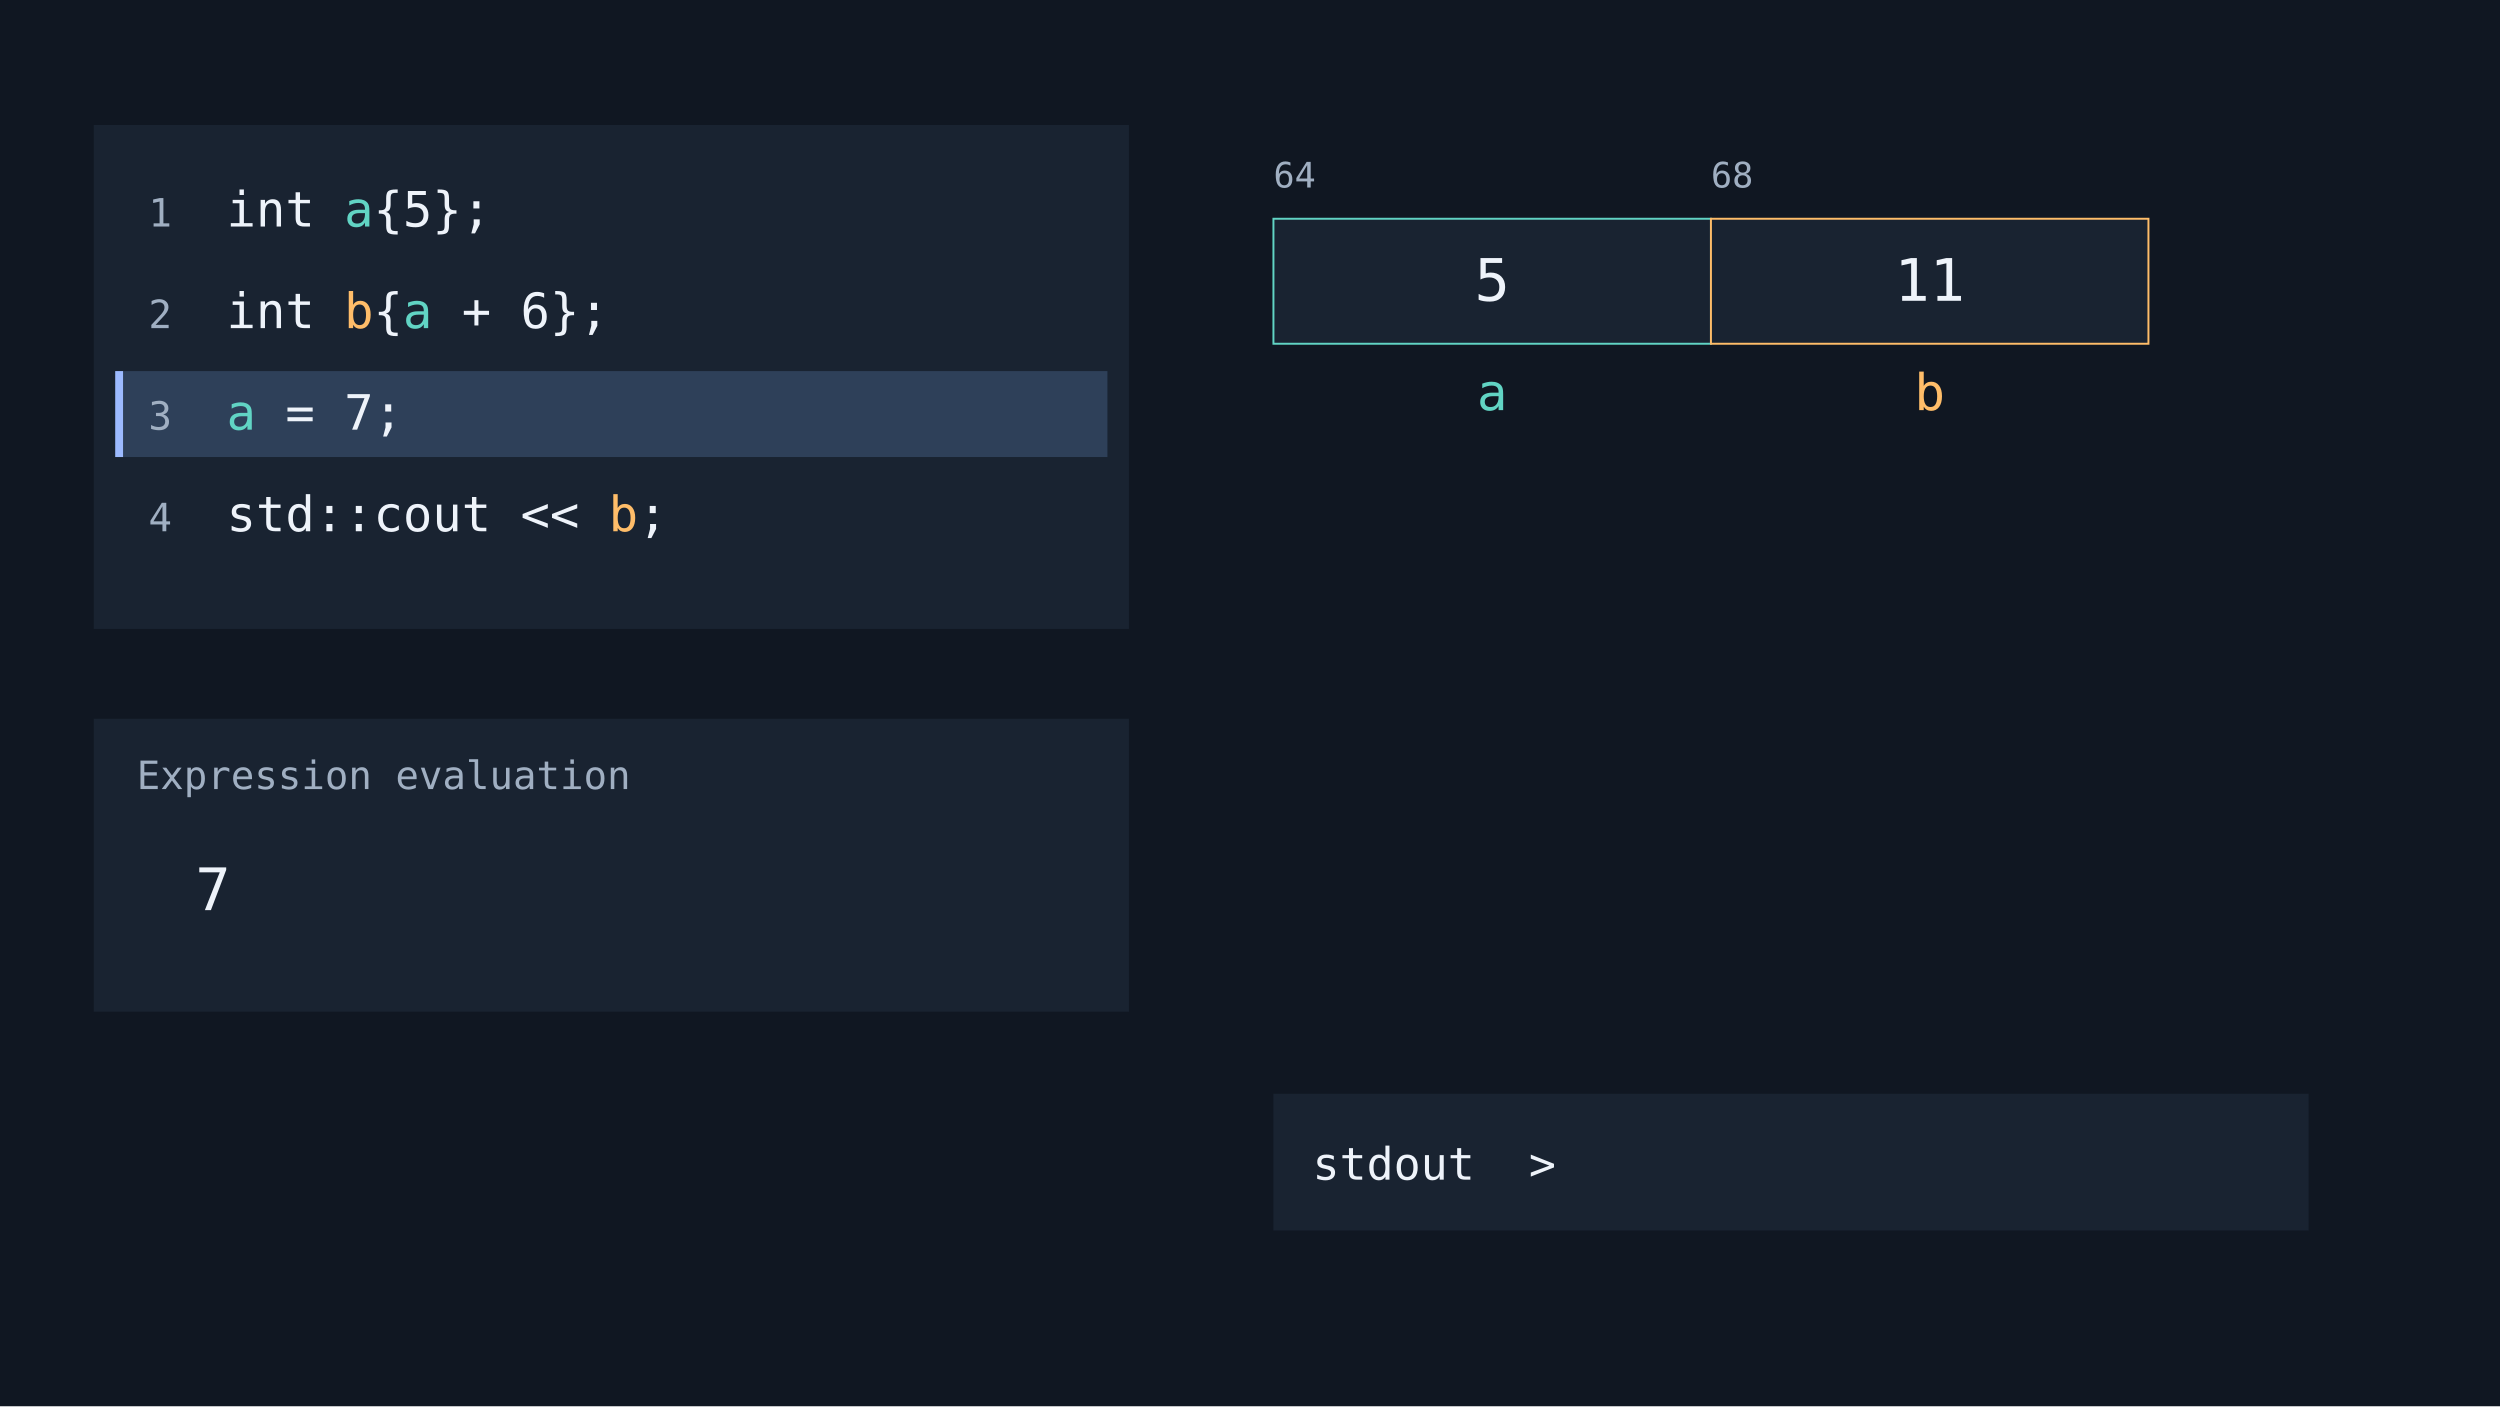
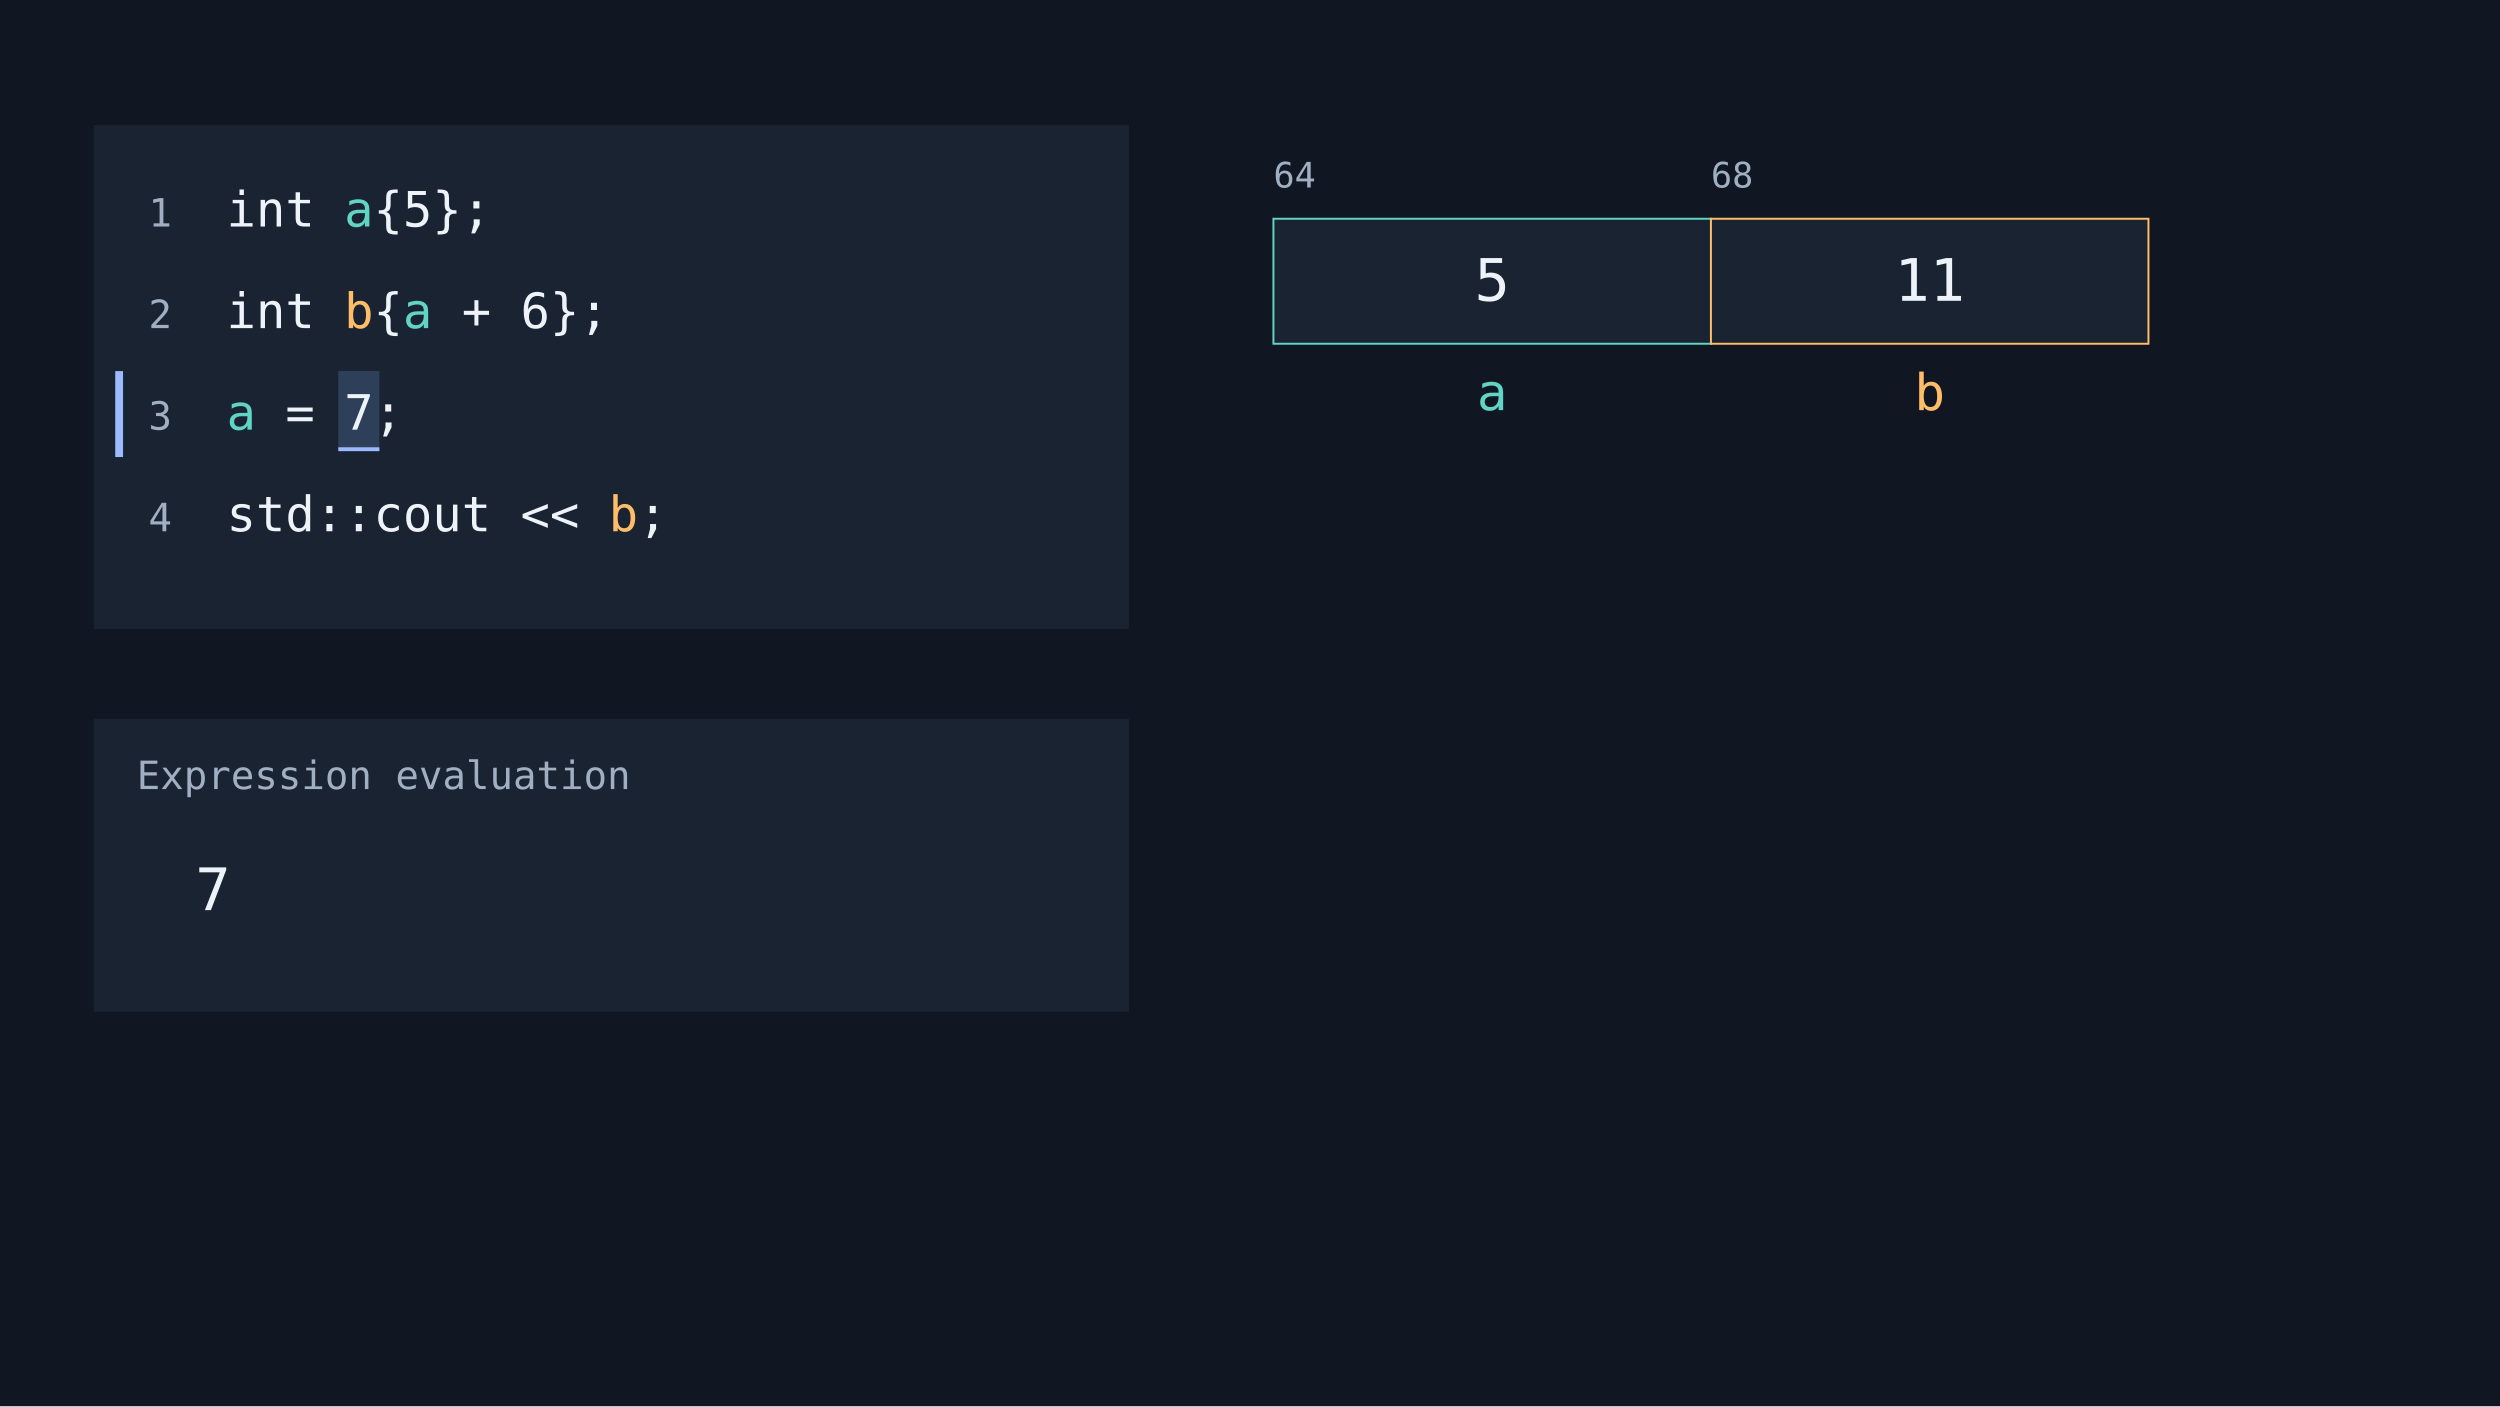
<svg xmlns="http://www.w3.org/2000/svg" viewBox="0 0 1280 720" width="1280" height="720" role="img">
  <rect x="0" y="0" width="1280" height="720" fill="#101722" stroke="none" stroke-width="1" />
  <rect x="48" y="64" width="530" height="258" fill="#192331" stroke="none" stroke-width="1" />
  <rect x="48" y="368" width="530" height="150" fill="#192331" stroke="none" stroke-width="1" />
  <text x="70" y="404" font-family="DejaVu Sans Mono,monospace" font-size="20" fill="#a0afc2" xml:space="preserve">Expression evaluation</text>
  <text x="100" y="466" font-family="DejaVu Sans Mono,monospace" font-size="30" fill="#eef3fa" xml:space="preserve">7</text>
  <text x="76" y="116" font-family="DejaVu Sans Mono,monospace" font-size="20" fill="#a0afc2" xml:space="preserve">1</text>
  <text x="116" y="116" font-family="DejaVu Sans Mono,monospace" font-size="25" fill="#eef3fa" xml:space="preserve" />
  <text x="116.0" y="116" font-family="DejaVu Sans Mono,monospace" font-size="25" fill="#eef3fa" xml:space="preserve">int</text>
  <text x="161.15" y="116" font-family="DejaVu Sans Mono,monospace" font-size="25" fill="#eef3fa" xml:space="preserve"> </text>
  <text x="176.2" y="116" font-family="DejaVu Sans Mono,monospace" font-size="25" fill="#61d4c4" xml:space="preserve">a</text>
  <text x="191.25" y="116" font-family="DejaVu Sans Mono,monospace" font-size="25" fill="#eef3fa" xml:space="preserve">{5};</text>
  <text x="76" y="168" font-family="DejaVu Sans Mono,monospace" font-size="20" fill="#a0afc2" xml:space="preserve">2</text>
  <text x="116" y="168" font-family="DejaVu Sans Mono,monospace" font-size="25" fill="#eef3fa" xml:space="preserve" />
  <text x="116.0" y="168" font-family="DejaVu Sans Mono,monospace" font-size="25" fill="#eef3fa" xml:space="preserve">int</text>
  <text x="161.15" y="168" font-family="DejaVu Sans Mono,monospace" font-size="25" fill="#eef3fa" xml:space="preserve"> </text>
  <text x="176.2" y="168" font-family="DejaVu Sans Mono,monospace" font-size="25" fill="#ffbd69" xml:space="preserve">b</text>
  <text x="191.25" y="168" font-family="DejaVu Sans Mono,monospace" font-size="25" fill="#eef3fa" xml:space="preserve">{</text>
  <text x="206.3" y="168" font-family="DejaVu Sans Mono,monospace" font-size="25" fill="#61d4c4" xml:space="preserve">a</text>
  <text x="221.35" y="168" font-family="DejaVu Sans Mono,monospace" font-size="25" fill="#eef3fa" xml:space="preserve"> + 6};</text>
-   <rect x="59" y="190" width="508" height="44" fill="#2e4059" stroke="none" stroke-width="1" />
  <rect x="59" y="190" width="4" height="44" fill="#9cbaff" stroke="none" stroke-width="1" />
+   <rect x="173.2" y="190" width="21.05" height="40" fill="#2e4059" stroke="none" stroke-width="1" />
+   <line x1="173.2" y1="230" x2="194.25" y2="230" stroke="#9cbaff" stroke-width="2" />
  <text x="76" y="220" font-family="DejaVu Sans Mono,monospace" font-size="20" fill="#a0afc2" xml:space="preserve">3</text>
  <text x="116" y="220" font-family="DejaVu Sans Mono,monospace" font-size="25" fill="#eef3fa" xml:space="preserve" />
  <text x="116.0" y="220" font-family="DejaVu Sans Mono,monospace" font-size="25" fill="#61d4c4" xml:space="preserve">a</text>
  <text x="131.05" y="220" font-family="DejaVu Sans Mono,monospace" font-size="25" fill="#eef3fa" xml:space="preserve"> = 7;</text>
  <text x="76" y="272" font-family="DejaVu Sans Mono,monospace" font-size="20" fill="#a0afc2" xml:space="preserve">4</text>
  <text x="116" y="272" font-family="DejaVu Sans Mono,monospace" font-size="25" fill="#eef3fa" xml:space="preserve" />
  <text x="116.0" y="272" font-family="DejaVu Sans Mono,monospace" font-size="25" fill="#eef3fa" xml:space="preserve">std</text>
  <text x="161.15" y="272" font-family="DejaVu Sans Mono,monospace" font-size="25" fill="#eef3fa" xml:space="preserve">::</text>
  <text x="191.25" y="272" font-family="DejaVu Sans Mono,monospace" font-size="25" fill="#eef3fa" xml:space="preserve">cout</text>
  <text x="251.45" y="272" font-family="DejaVu Sans Mono,monospace" font-size="25" fill="#eef3fa" xml:space="preserve"> &lt;&lt; </text>
  <text x="311.65" y="272" font-family="DejaVu Sans Mono,monospace" font-size="25" fill="#ffbd69" xml:space="preserve">b</text>
  <text x="326.7" y="272" font-family="DejaVu Sans Mono,monospace" font-size="25" fill="#eef3fa" xml:space="preserve">;</text>
  <text x="652" y="96" font-family="DejaVu Sans Mono,monospace" font-size="18" fill="#a0afc2" xml:space="preserve">64</text>
  <text x="756.174" y="210" font-family="DejaVu Sans Mono,monospace" font-size="26" fill="#61d4c4" xml:space="preserve">a</text>
  <rect x="652" y="112" width="224.0" height="64" fill="#192331" stroke="#61d4c4" stroke-width="1" />
  <text x="754.97" y="154" font-family="DejaVu Sans Mono,monospace" font-size="30" fill="#eef3fa" xml:space="preserve">5</text>
  <text x="876.0" y="96" font-family="DejaVu Sans Mono,monospace" font-size="18" fill="#a0afc2" xml:space="preserve">68</text>
  <text x="980.174" y="210" font-family="DejaVu Sans Mono,monospace" font-size="26" fill="#ffbd69" xml:space="preserve">b</text>
  <rect x="876.0" y="112" width="224.0" height="64" fill="#192331" stroke="#ffbd69" stroke-width="1" />
  <text x="969.94" y="154" font-family="DejaVu Sans Mono,monospace" font-size="30" fill="#eef3fa" xml:space="preserve">11</text>
-   <rect x="652" y="560" width="530" height="70" fill="#192331" stroke="none" stroke-width="1" />
-   <text x="672" y="604" font-family="DejaVu Sans Mono,monospace" font-size="23" fill="#eef3fa" xml:space="preserve">stdout  &gt; </text>
</svg>
